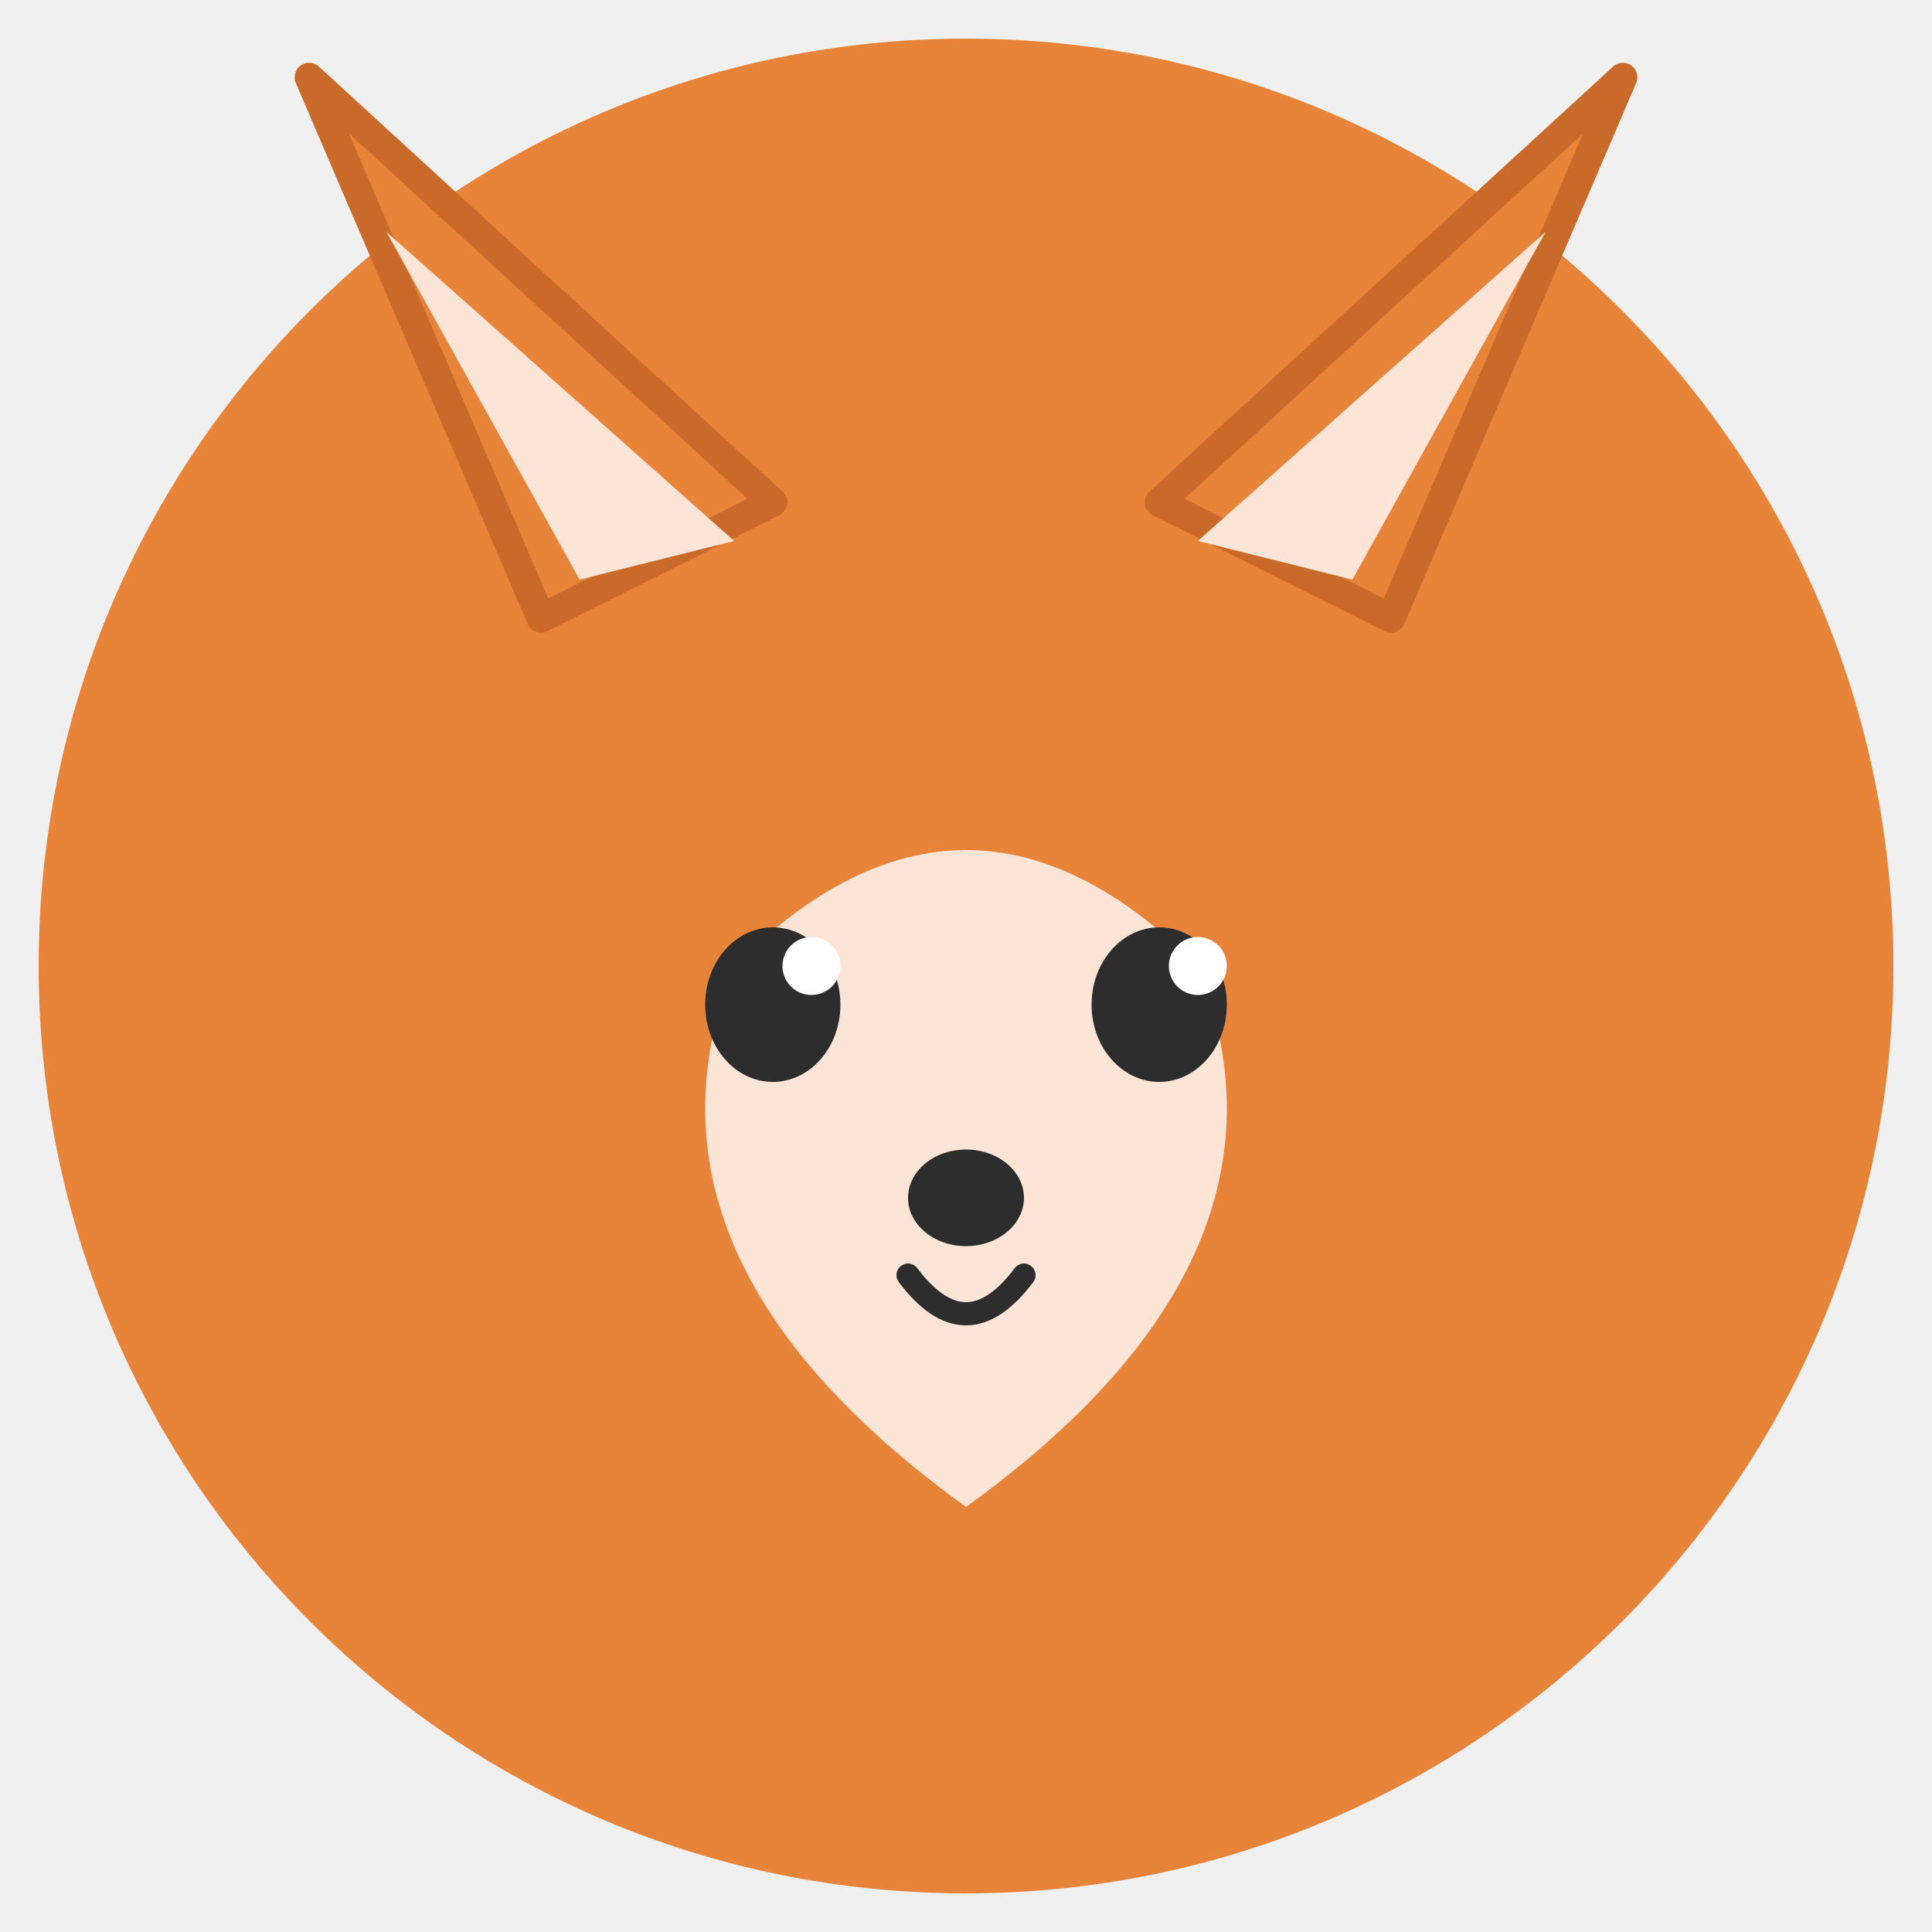
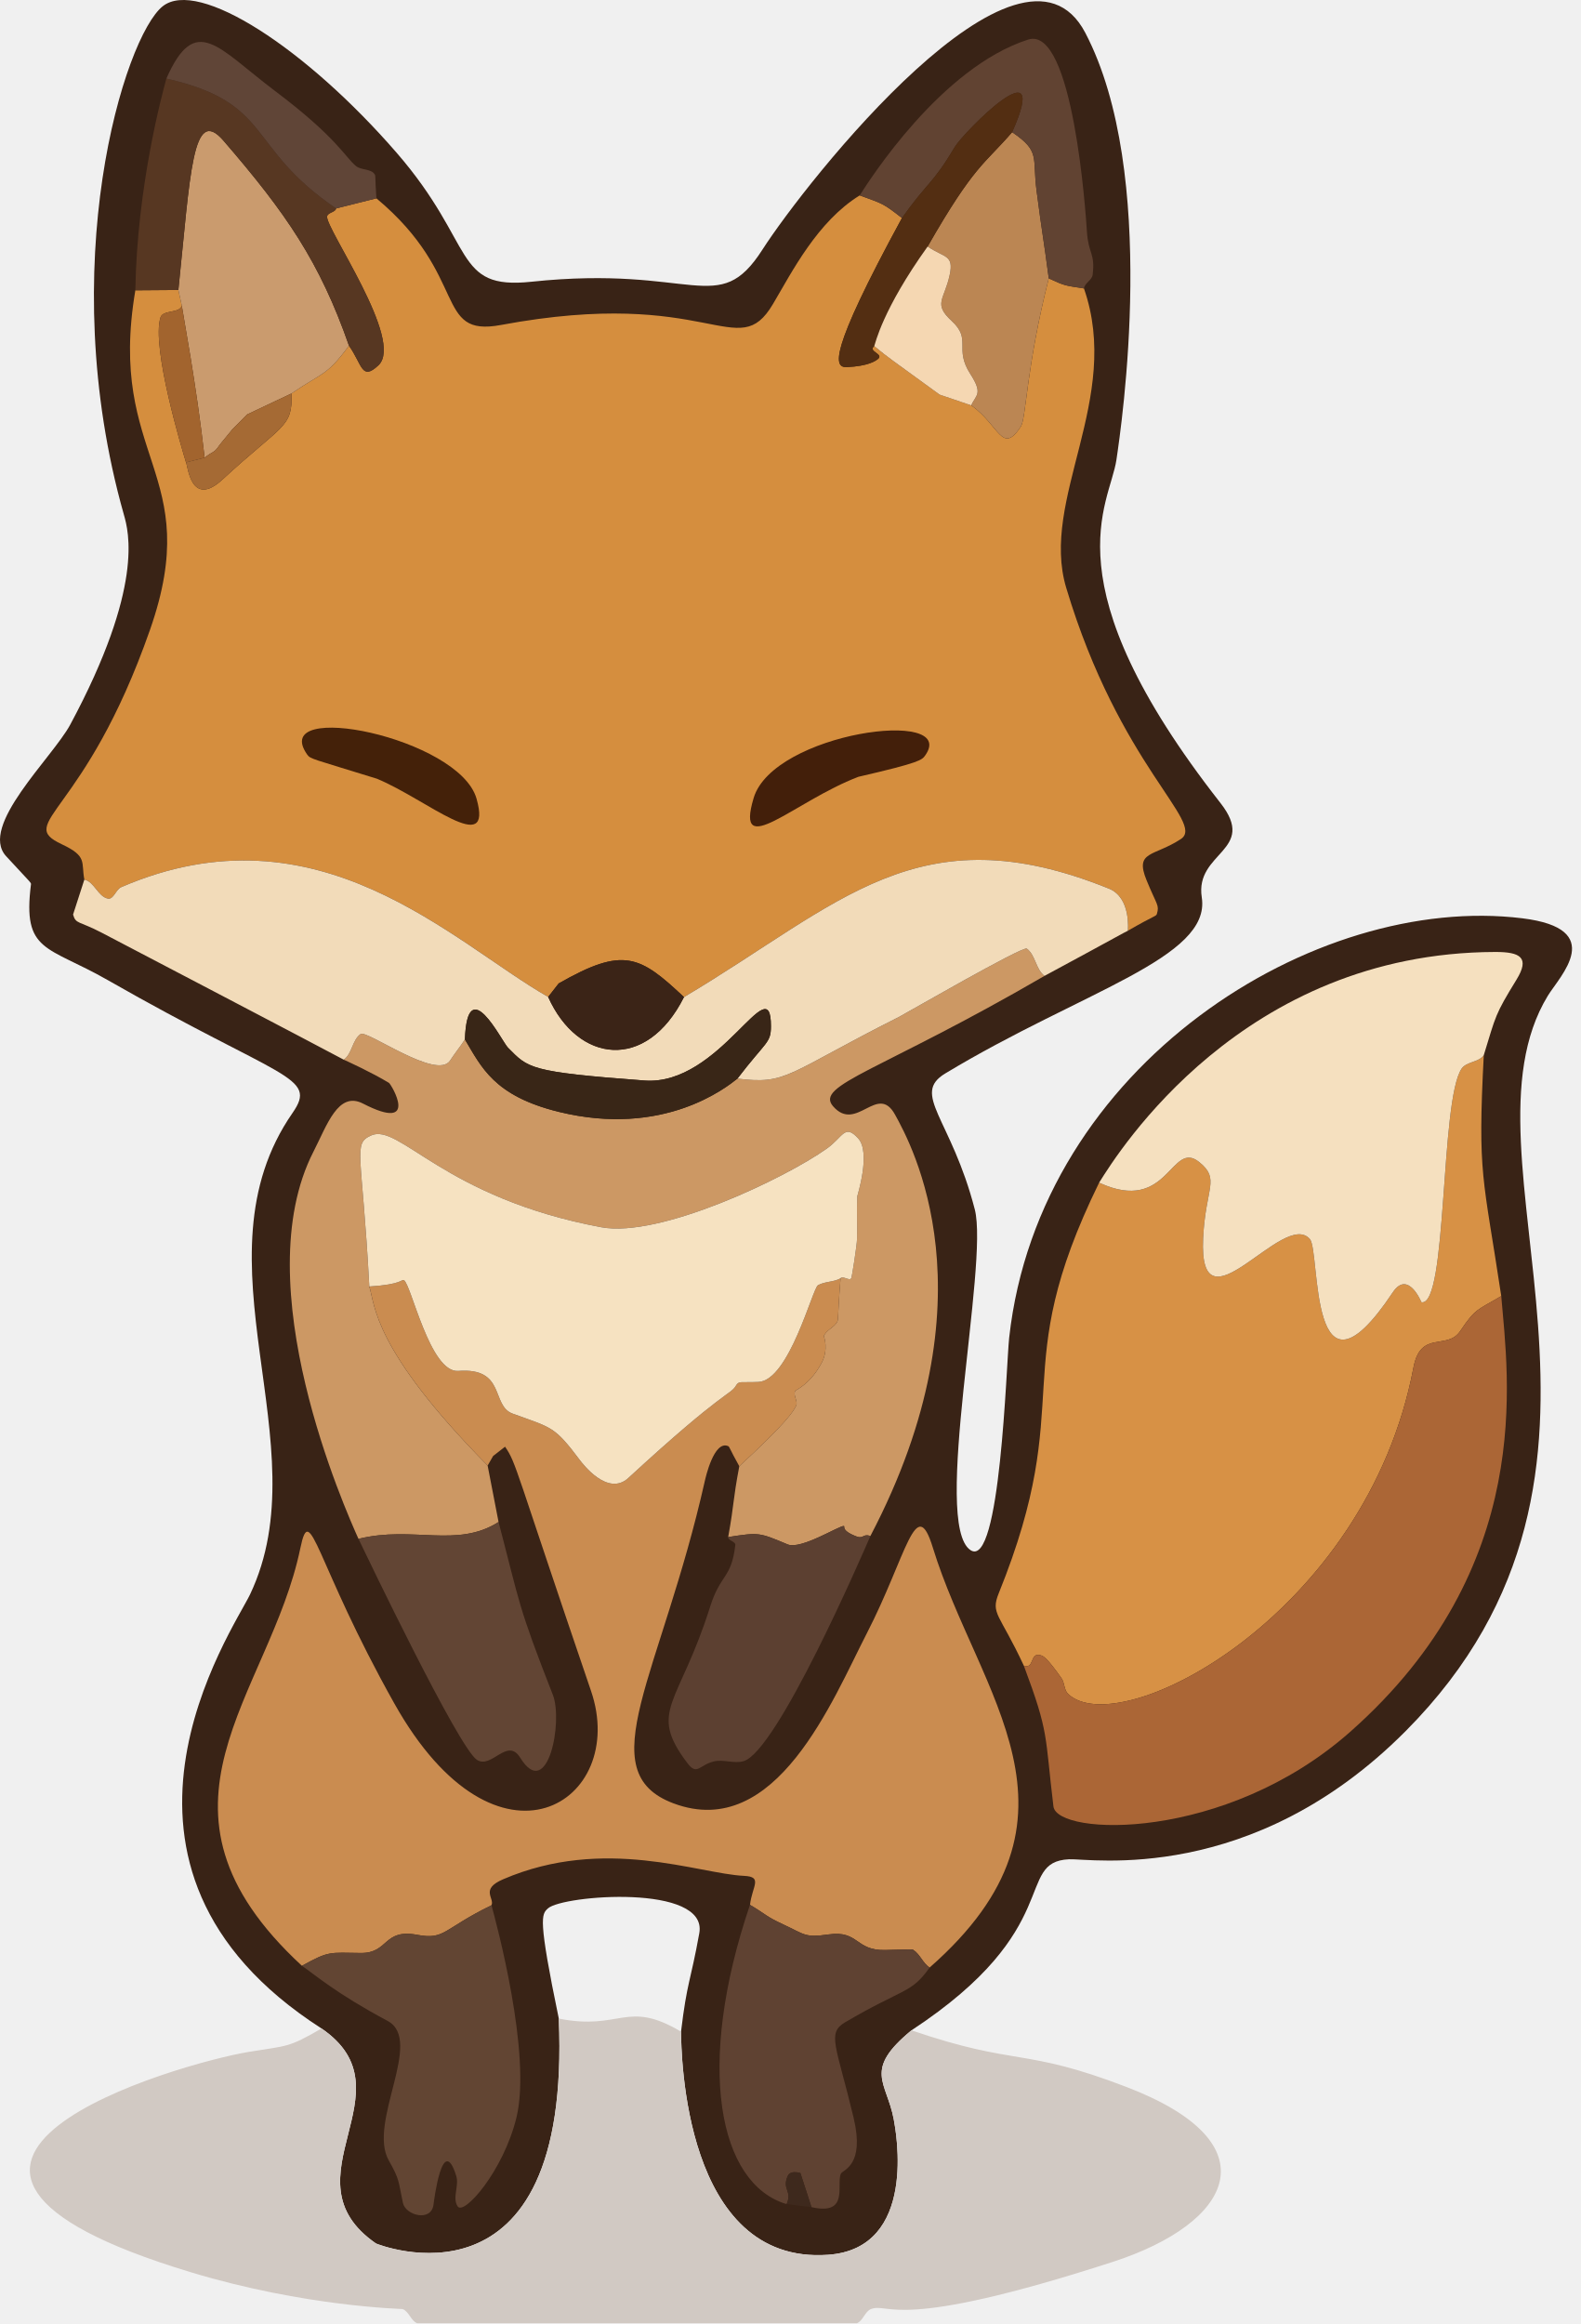
- <svg xmlns="http://www.w3.org/2000/svg" viewBox="0 0 100 100">
-   <circle cx="50" cy="50" r="48" fill="#E8833A" />
-   <polygon points="28,32 16,4 40,26" fill="#E8833A" stroke="#C96A2A" stroke-width="1.5" stroke-linejoin="round" />
-   <polygon points="72,32 84,4 60,26" fill="#E8833A" stroke="#C96A2A" stroke-width="1.5" stroke-linejoin="round" />
-   <polygon points="30,30 20,12 38,28" fill="#FCE4D6" />
-   <polygon points="70,30 80,12 62,28" fill="#FCE4D6" />
-   <path d="M38 50 Q50 38 62 50 Q68 65 50 78 Q32 65 38 50 Z" fill="#FCE4D6" />
-   <ellipse cx="40" cy="52" rx="3.5" ry="4" fill="#2D2D2D" />
-   <ellipse cx="60" cy="52" rx="3.5" ry="4" fill="#2D2D2D" />
-   <circle cx="42" cy="50" r="1.5" fill="white" />
-   <circle cx="62" cy="50" r="1.5" fill="white" />
-   <ellipse cx="50" cy="62" rx="3" ry="2.5" fill="#2D2D2D" />
-   <path d="M47 66 Q50 70 53 66" fill="none" stroke="#2D2D2D" stroke-width="1.2" stroke-linecap="round" />
-   <path d="M34 58 Q30 56 28 60" fill="none" stroke="#E8833A" stroke-width="1.5" stroke-linecap="round" opacity="0.5" />
-   <path d="M66 58 Q70 56 72 60" fill="none" stroke="#E8833A" stroke-width="1.5" stroke-linecap="round" opacity="0.5" />
+ <svg xmlns="http://www.w3.org/2000/svg" width="100%" height="100%" viewBox="0 0 185 272" version="1.1" xml:space="preserve" style="fill-rule:evenodd;clip-rule:evenodd;stroke-linejoin:round;stroke-miterlimit:2;">
+   <g>
+     <path d="M65.408,236.254c1.555,35.601 -21.314,26.38 -21.398,26.322c-10.985,-7.6 4.354,-17.822 -6.374,-25.166c-29.521,-18.952 -10.35,-46.635 -8.37,-50.791c8.358,-17.546 -6.985,-39.113 4.978,-56.361c3.005,-4.332 -1.151,-3.838 -21.657,-15.562c-7.066,-4.04 -9.975,-3.181 -8.962,-11.188c0.027,-0.212 0.034,-0.106 -2.908,-3.299c-3.236,-3.511 5.43,-11.534 7.511,-15.409c8.664,-16.129 6.827,-22.609 6.274,-24.56c-8.26,-29.145 0.064,-55.958 4.549,-59.51c4.15,-3.287 16.758,4.897 27.392,17.165c9.32,10.752 6.55,16.056 15.763,15.08c19.099,-2.023 21.855,4.333 27.047,-3.765c5.074,-7.913 30.245,-39.784 37.791,-25.367c8.618,16.466 4.229,46.019 3.641,49.985c-0.778,5.24 -8.067,14.316 12.177,40.152c4.402,5.618 -3.021,5.7 -2.184,11.054c1.111,7.109 -14.064,10.966 -30.026,20.601c-4.021,2.427 0.696,5.248 3.453,15.906c1.673,6.464 -5.06,36.858 -0.502,39.883c3.506,2.327 4.186,-21.771 4.53,-24.871c3.548,-31.97 35.819,-52.07 60.07,-49.076c9.986,1.233 4.386,6.763 2.98,9.071c-11.535,18.942 14.03,55.223 -16.64,86.058c-18.012,18.109 -36.93,14.884 -39.412,15.003c-6.42,0.308 -0.307,8.11 -18.435,20.019c-5.688,4.686 -2.91,5.984 -2.08,10.385c0.262,1.388 2.857,15.152 -7.699,15.888c-16.889,1.177 -17.168,-23.618 -17.196,-26.12c0.714,-5.934 1.093,-5.741 2.137,-11.519c1.052,-5.818 -16.012,-4.462 -17.714,-2.905c-0.765,0.7 -1.182,1.081 1.267,12.896Z" style="fill:#392316;" />
+     <path d="M100.637,22.869c2.713,0.999 2.676,0.876 4.942,2.649c-8.727,16.039 -7.936,17.517 -6.45,17.448c2.556,-0.118 3.378,-0.746 3.615,-0.928c0.811,-0.62 -1.226,-0.9 -0.406,-1.526c1.837,1.508 1.832,1.433 7.653,5.673c1.234,0.419 2.469,0.838 3.703,1.257c3.316,2.357 3.588,5.836 5.8,2.484c0.635,-0.962 0.642,-7.055 3.273,-17.341c1.994,0.922 1.888,0.816 4.118,1.173c4.509,12.935 -5.187,24.653 -2.078,35.031c6.247,20.857 16.348,27.485 13.425,29.41c-3.168,2.086 -5.441,1.349 -4.016,4.827c1.223,2.986 1.511,2.876 1.207,3.936c-0.087,0.301 -0.246,0.143 -3.389,1.97c-0.015,-0.06 0.397,-3.867 -2.227,-4.928c-22.358,-9.037 -31.447,1.814 -49.739,12.695c-5.175,-4.856 -7.054,-5.954 -14.668,-1.599c-0.411,0.527 -0.821,1.053 -1.232,1.58c-11.155,-6.355 -26.905,-22.8 -49.972,-12.849c-0.631,0.272 -0.896,1.475 -1.569,1.338c-1.155,-0.236 -1.597,-1.985 -2.752,-2.221c-0.398,-2.041 0.407,-2.708 -2.641,-4.136c-5.508,-2.582 2.704,-3.324 10.326,-25.104c6.477,-18.508 -5.075,-19.904 -1.716,-39.731c1.679,-0.013 3.357,-0.025 5.036,-0.038l0.405,1.853c-0.291,0.899 -2.202,0.452 -2.493,1.351c-1.115,3.446 2.581,15.656 2.981,16.976c0.213,0.314 0.542,5.456 4.302,1.978c6.953,-6.432 8.22,-6.023 8.036,-10.04c3.762,-2.561 4.103,-2.028 6.741,-5.598c1.574,2.246 1.47,4.155 3.447,2.296c3.085,-2.901 -6.233,-16.06 -6.008,-17.43c0.076,-0.462 0.978,-0.468 1.054,-0.93c1.573,-0.394 3.145,-0.788 4.718,-1.182c10.914,9.106 6.679,16.295 14.573,14.823c24.576,-4.582 27.655,4.639 31.851,-2.461c2.241,-3.792 5.205,-9.655 10.151,-12.707Z" style="fill:#d58e3e;" />
+     <path d="M43.23,150.572c3.893,-0.24 3.755,-0.883 4.05,-0.738c0.836,0.41 3.049,10.87 6.366,10.619c5.597,-0.423 3.807,4.063 6.359,4.994c4.661,1.701 4.87,1.451 7.871,5.437c0.291,0.387 3.257,4.327 5.675,2.1c11.26,-10.37 11.911,-9.678 12.601,-10.812c0.35,-0.576 0.467,-0.338 2.613,-0.427c3.613,-0.15 6.345,-10.962 6.984,-11.323c0.803,-0.455 1.844,-0.353 2.647,-0.808c-0.39,4.764 -0.211,4.786 -0.421,5.141c-0.381,0.642 -1.28,0.927 -1.538,1.628c-0.001,0.002 0.6,1.516 -0.261,3.131c-1.344,2.52 -3.007,3.145 -3.087,3.284c-0.29,0.505 0.369,1.228 0.098,1.742c-0.362,0.687 -0.951,1.805 -6.646,7.07c-1.223,-2.189 -1.121,-2.281 -1.321,-2.364c-1.64,-0.683 -2.624,3.687 -2.71,4.069c-5.124,22.766 -13.601,34.055 -3.643,37.76c11.997,4.463 18.598,-12.137 22.595,-19.898c4.692,-9.111 5.742,-16.521 7.732,-10.051c5.3,17.235 19.808,31.451 -0.375,49.155c-0.787,-0.505 -1.116,-1.556 -1.903,-2.061c-0.17,-0.109 -0.109,-0.063 -3.306,0.009c-3.521,0.08 -3.062,-2.329 -6.62,-1.824c-2.807,0.398 -2.741,0.014 -5.31,-1.176c-2.131,-0.988 -1.941,-1.141 -3.887,-2.286c0.254,-2.2 1.541,-3.29 -0.697,-3.393c-5.362,-0.247 -16.325,-4.708 -28.2,0.399c-2.724,1.171 -0.982,2.193 -1.361,3.039c-5.747,2.8 -5.42,4.078 -8.708,3.46c-3.985,-0.749 -3.315,2.159 -6.581,2.127c-3.701,-0.035 -3.706,-0.273 -6.903,1.501c-20.085,-18.547 -3.78,-31.536 -0.183,-48.886c1.183,-5.706 1.692,1.581 10.988,18.164c12.093,21.573 27.461,11.513 23.04,-1.437c-9.052,-26.52 -8.707,-26.587 -10.066,-28.596c-0.466,0.363 -0.932,0.726 -1.398,1.089l-0.64,1.117c-13.474,-13.651 -13.168,-18.804 -13.852,-20.956Z" style="fill:#ca8c50;" />
+     <path d="M100.286,271.916l-51.435,0c-0.754,-0.267 -0.975,-1.396 -1.728,-1.663c-0.104,-0.037 -11.351,-0.254 -24.767,-4.304c-42.364,-12.79 -1.253,-24.466 6.705,-25.786c4.594,-0.762 4.636,-0.454 8.576,-2.753c10.728,7.344 -4.612,17.567 6.374,25.166c0.084,0.058 22.953,9.279 21.398,-26.322c7.273,1.453 7.924,-2.266 14.31,1.528c0.028,2.502 0.306,27.297 17.196,26.12c10.557,-0.736 7.961,-14.5 7.699,-15.888c-0.83,-4.401 -3.608,-5.699 2.08,-10.385c12.478,4.265 13.02,1.957 25.217,6.647c17.203,6.615 12.344,15.921 -1.668,20.46c-25.437,8.241 -26.091,4.729 -28.26,5.505c-0.748,0.268 -0.948,1.408 -1.696,1.676Z" style="fill:#d1c9c3;" />
+     <path d="M173.688,123.497c-0.736,14.162 -0.081,14.081 2.046,28.195c-2.79,1.662 -2.981,1.375 -4.801,4.089c-1.541,2.298 -4.63,-0.173 -5.477,4.279c-5.507,28.938 -34.416,43.977 -40.437,38.183c-0.473,-0.456 -0.383,-1.281 -0.761,-1.818c-1.728,-2.457 -2.129,-2.591 -2.403,-2.682c-1.346,-0.449 -0.722,1.641 -2.006,1.213c-2.841,-6.127 -3.921,-6.048 -2.94,-8.475c9.344,-23.104 0.742,-25.569 11.753,-48.062c8.183,3.78 8.372,-5.134 11.735,-2.399c2.471,2.009 0.72,2.955 0.44,8.912c-0.548,11.649 9.428,-3.504 12.501,0.096c1.261,1.477 -0.206,21.088 9.698,6.23c1.79,-2.686 3.355,1.158 3.357,1.158c3.061,0.536 2.158,-23.559 4.695,-27.334c0.566,-0.843 2.035,-0.741 2.601,-1.584Z" style="fill:#d79145;" />
+     <path d="M122.27,114.217c-19.347,11.229 -26.931,12.763 -24.747,15.266c2.737,3.137 5.191,-2.755 7.243,0.965c1.91,3.461 11.789,21.36 -2.88,49.326c-0.842,-0.318 -0.808,0.361 -1.598,0.062c-1.891,-0.714 -1.349,-1.211 -1.503,-1.233c-0.519,-0.074 -5.033,2.805 -6.588,2.153c-3.366,-1.411 -3.323,-1.42 -6.957,-0.86c0.744,-4.13 0.508,-4.089 1.3,-8.287c5.695,-5.265 6.284,-6.383 6.646,-7.07c0.271,-0.515 -0.388,-1.238 -0.098,-1.742c0.08,-0.139 1.744,-0.764 3.087,-3.284c0.861,-1.615 0.26,-3.129 0.261,-3.131c0.258,-0.7 1.158,-0.986 1.538,-1.628c0.211,-0.355 0.031,-0.378 0.421,-5.141c0.212,-0.358 1.035,0.354 1.248,-0.004c0.08,-0.134 0.66,-3.83 0.681,-4.614c0.044,-1.657 -0.052,-3.316 0.025,-4.972c0.004,-0.084 1.621,-5.129 0.108,-6.783c-1.596,-1.744 -1.731,-0.185 -3.683,1.199c-4.937,3.5 -19.552,10.477 -26.394,9.197c-18.424,-3.448 -23.643,-12.236 -26.937,-10.741c-2.197,0.997 -1.049,1.827 -0.214,17.677c0.684,2.152 0.378,7.305 13.852,20.956c0.426,2.202 0.853,4.404 1.279,6.606c-4.886,3.111 -10.014,0.394 -16.398,1.973c-1.492,-3.332 -13.288,-29.682 -5.266,-45.325c1.585,-3.09 2.88,-7.119 5.792,-5.621c6.72,3.458 3.309,-2.261 3.043,-2.422c-2.061,-1.249 -4.858,-2.517 -5.291,-2.713c0.983,-0.683 0.99,-2.318 1.973,-3.002c0.742,-0.516 8.944,5.48 10.477,3.094c0.542,-0.843 1.187,-1.618 1.729,-2.461c1.921,3.186 3.363,6.607 11.004,8.478c12.242,2.998 19.567,-2.835 20.898,-3.894c5.869,0.729 5.665,-0.547 18.941,-7.234c0.553,-0.278 14.464,-8.325 14.933,-7.981c1.023,0.75 1.051,2.441 2.074,3.191Z" style="fill:#cc9864;" />
+     <path d="M9.873,102.949c1.155,0.236 1.597,1.985 2.752,2.221c0.673,0.138 0.938,-1.065 1.569,-1.338c23.067,-9.952 38.817,6.494 49.972,12.849c3.469,7.752 11.506,8.767 15.9,0.019c18.292,-10.88 27.381,-21.732 49.739,-12.695c2.624,1.06 2.212,4.868 2.227,4.928c-0.798,0.391 -0.695,0.392 -9.763,5.284c-1.023,-0.75 -1.051,-2.441 -2.074,-3.191c-0.469,-0.344 -14.38,7.703 -14.933,7.981c-13.277,6.687 -13.072,7.963 -18.941,7.234c3.378,-4.416 3.92,-4.129 3.924,-6.129c0.013,-7.121 -5.915,7.012 -14.798,6.351c-13.591,-1.012 -13.596,-1.448 -15.985,-3.845c-0.732,-0.735 -4.749,-9.024 -5.042,-0.961c-0.542,0.843 -1.187,1.618 -1.729,2.461c-1.533,2.386 -9.735,-3.61 -10.477,-3.094c-0.983,0.683 -0.99,2.318 -1.973,3.002c-3.405,-1.826 -26.061,-13.673 -28.328,-14.859c-2.71,-1.417 -3.03,-0.977 -3.36,-2.128c0,-0 1.214,-3.764 1.32,-4.091Z" style="fill:#f2dbb9;" />
+     <path d="M43.23,150.572c-0.836,-15.85 -1.984,-16.68 0.214,-17.677c3.294,-1.495 8.513,7.293 26.937,10.741c6.842,1.28 21.457,-5.697 26.394,-9.197c1.952,-1.384 2.087,-2.943 3.683,-1.199c1.513,1.653 -0.105,6.699 -0.108,6.783c-0.077,1.656 0.019,3.315 -0.025,4.972c-0.021,0.784 -0.601,4.48 -0.681,4.614c-0.212,0.358 -1.035,-0.354 -1.248,0.004c-0.803,0.455 -1.844,0.353 -2.647,0.808c-0.639,0.362 -3.37,11.174 -6.984,11.323c-2.146,0.089 -2.262,-0.149 -2.613,0.427c-0.69,1.135 -1.341,0.443 -12.601,10.812c-2.418,2.227 -5.384,-1.713 -5.675,-2.1c-3.001,-3.986 -3.21,-3.736 -7.871,-5.437c-2.552,-0.931 -0.762,-5.417 -6.359,-4.994c-3.318,0.251 -5.53,-10.209 -6.366,-10.619c-0.296,-0.145 -0.157,0.499 -4.05,0.738Z" style="fill:#f6e2c1;" />
+     <path d="M175.734,151.692c0.792,9.503 4.136,31.73 -17.699,51.014c-14.655,12.942 -34.302,12.185 -34.722,8.715c-1.023,-8.458 -0.479,-8.491 -3.464,-16.466c1.284,0.428 0.661,-1.661 2.006,-1.213c0.273,0.091 0.675,0.225 2.403,2.682c0.378,0.537 0.288,1.362 0.761,1.818c6.021,5.793 34.93,-9.245 40.437,-38.183c0.847,-4.452 3.936,-1.981 5.477,-4.279c1.82,-2.714 2.011,-2.427 4.801,-4.089Z" style="fill:#ab6636;" />
+     <path d="M173.688,123.497c-0.566,0.843 -2.035,0.741 -2.601,1.584c-2.536,3.776 -1.634,27.87 -4.695,27.334c-0.002,-0 -1.566,-3.844 -3.357,-1.158c-9.904,14.858 -8.437,-4.752 -9.698,-6.23c-3.072,-3.6 -13.049,11.553 -12.501,-0.096c0.28,-5.957 2.031,-6.903 -0.44,-8.912c-3.363,-2.735 -3.553,6.179 -11.735,2.399c2.272,-3.641 16.79,-26.906 46.349,-27c2.994,-0.01 4.088,0.672 2.506,3.245c-2.554,4.156 -2.391,4.165 -3.828,8.834Z" style="fill:#f5e0bf;" />
+     <path d="M57.533,222.989c0.526,1.933 4.743,17.428 2.917,24.866c-1.538,6.264 -6.133,11.472 -6.873,10.384c-0.665,-0.978 0.185,-2.414 -0.163,-3.545c-1.614,-5.232 -2.625,2.985 -2.667,3.323c-0.256,2.078 -3.267,1.272 -3.58,-0.187c-0.565,-2.634 -0.352,-2.654 -1.663,-4.982c-2.497,-4.434 4.145,-14.031 -0.125,-16.316c-6.107,-3.268 -8.37,-5.314 -10.038,-6.455c3.197,-1.774 3.202,-1.537 6.903,-1.501c3.265,0.031 2.596,-2.876 6.581,-2.127c3.288,0.618 2.961,-0.66 8.708,-3.46Z" style="fill:#624533;" />
+     <path d="M87.791,222.944c1.946,1.144 1.756,1.298 3.887,2.286c2.568,1.19 2.503,1.574 5.31,1.176c3.558,-0.504 3.099,1.904 6.62,1.824c3.197,-0.072 3.136,-0.118 3.306,-0.009c0.787,0.505 1.116,1.556 1.903,2.061c-2.167,3.074 -2.984,2.349 -9.902,6.414c-2.156,1.267 -1.007,2.739 1.005,11.154c1.353,5.661 -1.276,6.08 -1.491,6.561c-0.567,1.268 1.033,4.931 -3.441,3.91c-0.104,-0.319 -1.295,-3.993 -1.295,-3.993c-1.189,-0.315 -1.429,0.227 -1.479,0.338c-0.715,1.613 0.565,1.724 -0.135,3.303c-7.988,-2.366 -10.694,-16.159 -4.289,-35.025Z" style="fill:#5f4232;" />
+     <path d="M28.942,48.499c-0.584,0.588 -1.169,1.176 -1.753,1.763c-1.407,1.726 -1.413,1.703 -1.519,1.864c-0.635,0.966 -0.813,0.684 -1.716,1.444c-0.946,-8.476 -2.523,-16.703 -2.67,-17.778l-0.405,-1.853c1.412,-13.566 1.632,-21.696 5.272,-17.483c7.338,8.495 11.266,14.173 14.701,24.003c-2.638,3.569 -2.979,3.037 -6.741,5.598c-1.723,0.814 -3.446,1.628 -5.168,2.442Z" style="fill:#ca9b6e;" />
+     <path d="M58.361,178.134c2.537,9.686 2.234,9.716 6.351,20.22c1.229,3.135 -0.601,12.565 -3.817,7.369c-1.525,-2.464 -3.352,1.383 -5.077,0.24c-2.145,-1.421 -12.841,-23.74 -13.855,-25.856c6.383,-1.579 11.511,1.138 16.398,-1.973Z" style="fill:#624534;" />
+     <path d="M85.24,179.897c3.634,-0.56 3.591,-0.551 6.957,0.86c1.555,0.652 6.069,-2.227 6.588,-2.153c0.154,0.022 -0.388,0.519 1.503,1.233c0.791,0.299 0.756,-0.38 1.598,-0.062c-0.962,2.222 -10.953,25.291 -14.868,26.359c-1.118,0.305 -2.352,-0.251 -3.477,0.028c-1.715,0.426 -1.933,1.706 -3.092,0.17c-4.647,-6.155 -0.96,-6.717 2.691,-18.324c1.193,-3.791 2.495,-3.263 2.934,-7.188c0.046,-0.412 -0.88,-0.511 -0.834,-0.923Z" style="fill:#5c4031;" />
+     <path d="M118.478,15.47c3.333,2.268 2.347,2.903 2.858,6.837c0.683,5.263 0.75,5.118 1.432,10.279c-2.632,10.286 -2.638,16.378 -3.273,17.341c-2.212,3.352 -2.484,-0.127 -5.8,-2.484c0.515,-1.23 1.429,-1.294 -0.11,-3.676c-1.949,-3.015 0.21,-4 -2.173,-6.196c-2.223,-2.049 -0.87,-2.455 -0.243,-5.391c0.51,-2.39 -0.601,-1.979 -2.581,-3.328c5.455,-9.55 6.674,-9.649 9.892,-13.382Z" style="fill:#bb8653;" />
+     <path d="M19.475,9.195c12.54,2.844 9.255,7.996 19.869,15.201c-0.076,0.462 -0.978,0.468 -1.054,0.93c-0.225,1.37 9.093,14.529 6.008,17.43c-1.977,1.859 -1.872,-0.05 -3.447,-2.296c-3.434,-9.83 -7.363,-15.508 -14.701,-24.003c-3.639,-4.213 -3.859,3.917 -5.272,17.483c-1.679,0.013 -3.357,0.025 -5.036,0.038c0.21,-12.177 3.108,-22.848 3.633,-24.782Z" style="fill:#573722;" />
+     <path d="M118.478,15.47c4.726,-10.576 -5.717,0.067 -6.692,1.702c-2.68,4.495 -3.155,4.042 -6.206,8.345c-2.267,-1.773 -2.23,-1.65 -4.942,-2.649c1.152,-1.813 9.505,-14.95 19.707,-18.234c5.297,-1.705 6.766,20.616 6.89,22.494c0.172,2.62 0.982,2.483 0.668,5.037c-0.077,0.625 -0.939,0.968 -1.016,1.594c-2.23,-0.357 -2.123,-0.251 -4.118,-1.173c-0.682,-5.161 -0.749,-5.016 -1.432,-10.279c-0.511,-3.935 0.475,-4.57 -2.858,-6.837Z" style="fill:#614332;" />
+     <path d="M54.42,121.658c0.293,-8.064 4.31,0.226 5.042,0.961c2.389,2.397 2.394,2.833 15.985,3.845c8.883,0.661 14.811,-13.472 14.798,-6.351c-0.004,2 -0.546,1.712 -3.924,6.129c-1.33,1.059 -8.655,6.892 -20.898,3.894c-7.641,-1.871 -9.084,-5.292 -11.004,-8.478Z" style="fill:#392617;" />
+     <path d="M118.478,15.47c-3.218,3.733 -4.436,3.832 -9.892,13.382c-5.295,7.389 -6.125,11.355 -6.248,11.66c-0.819,0.626 1.218,0.905 0.406,1.526c-0.237,0.181 -1.059,0.81 -3.615,0.928c-1.487,0.068 -2.277,-1.409 6.45,-17.448c3.051,-4.304 3.527,-3.851 6.206,-8.345c0.975,-1.636 11.419,-12.279 6.692,-1.702Z" style="fill:#532e12;" />
+     <path d="M19.475,9.195c3.421,-7.748 6.023,-3.586 12.734,1.463c7.222,5.434 8.181,7.723 9.457,8.774c0.624,0.513 1.816,0.292 2.207,0.999c0.108,0.195 0.014,0.206 0.188,2.784c-1.573,0.394 -3.145,0.788 -4.718,1.182c-10.614,-7.205 -7.329,-12.357 -19.869,-15.201Z" style="fill:#604537;" />
+     <path d="M108.586,28.853c1.981,1.348 3.091,0.938 2.581,3.328c-0.627,2.936 -1.98,3.342 0.243,5.391c2.383,2.196 0.224,3.181 2.173,6.196c1.539,2.381 0.625,2.446 0.11,3.676c-1.234,-0.419 -2.469,-0.838 -3.703,-1.257c-5.821,-4.24 -5.815,-4.166 -7.653,-5.673c0.123,-0.305 0.953,-4.271 6.248,-11.66Z" style="fill:#f5d7b2;" />
+     <path d="M65.398,115.101c7.615,-4.355 9.493,-3.256 14.668,1.599c-4.394,8.747 -12.431,7.733 -15.9,-0.019l1.232,-1.58Z" style="fill:#3b2417;" />
+     <path d="M100.48,90.917c-7.532,2.877 -14.494,9.957 -12.261,2.486c2.297,-7.687 24.046,-10.606 20.084,-4.99c-0.379,0.537 -0.591,0.837 -7.823,2.504Z" style="fill:#431f0a;" />
+     <path d="M44.122,91.141c-7.679,-2.385 -7.781,-2.279 -8.177,-2.847c-4.514,-6.477 17.792,-1.99 19.835,5.174c2.002,7.019 -5.817,0.096 -11.658,-2.327Z" style="fill:#442109;" />
+     <path d="M21.284,35.792c0.146,1.076 1.723,9.302 2.67,17.778l-2.181,0.549c-0.4,-1.32 -4.096,-13.529 -2.981,-16.976c0.291,-0.899 2.202,-0.452 2.493,-1.351Z" style="fill:#a2642e;" />
+     <path d="M34.11,46.057c0.183,4.017 -1.083,3.608 -8.036,10.04c-3.76,3.478 -4.089,-1.664 -4.302,-1.978l2.181,-0.549c0.904,-0.76 1.081,-0.478 1.716,-1.444c0.106,-0.161 0.113,-0.138 1.519,-1.864l1.753,-1.763c1.723,-0.814 3.446,-1.628 5.168,-2.442Z" style="fill:#a56a34;" />
+     <path d="M92.08,257.969c0.699,-1.579 -0.58,-1.69 0.135,-3.303c0.049,-0.111 0.289,-0.653 1.479,-0.338c0,0 1.191,3.673 1.295,3.993c-0.969,-0.117 -1.939,-0.235 -2.908,-0.352Z" style="fill:#3e291d;" />
+   </g>
</svg>
